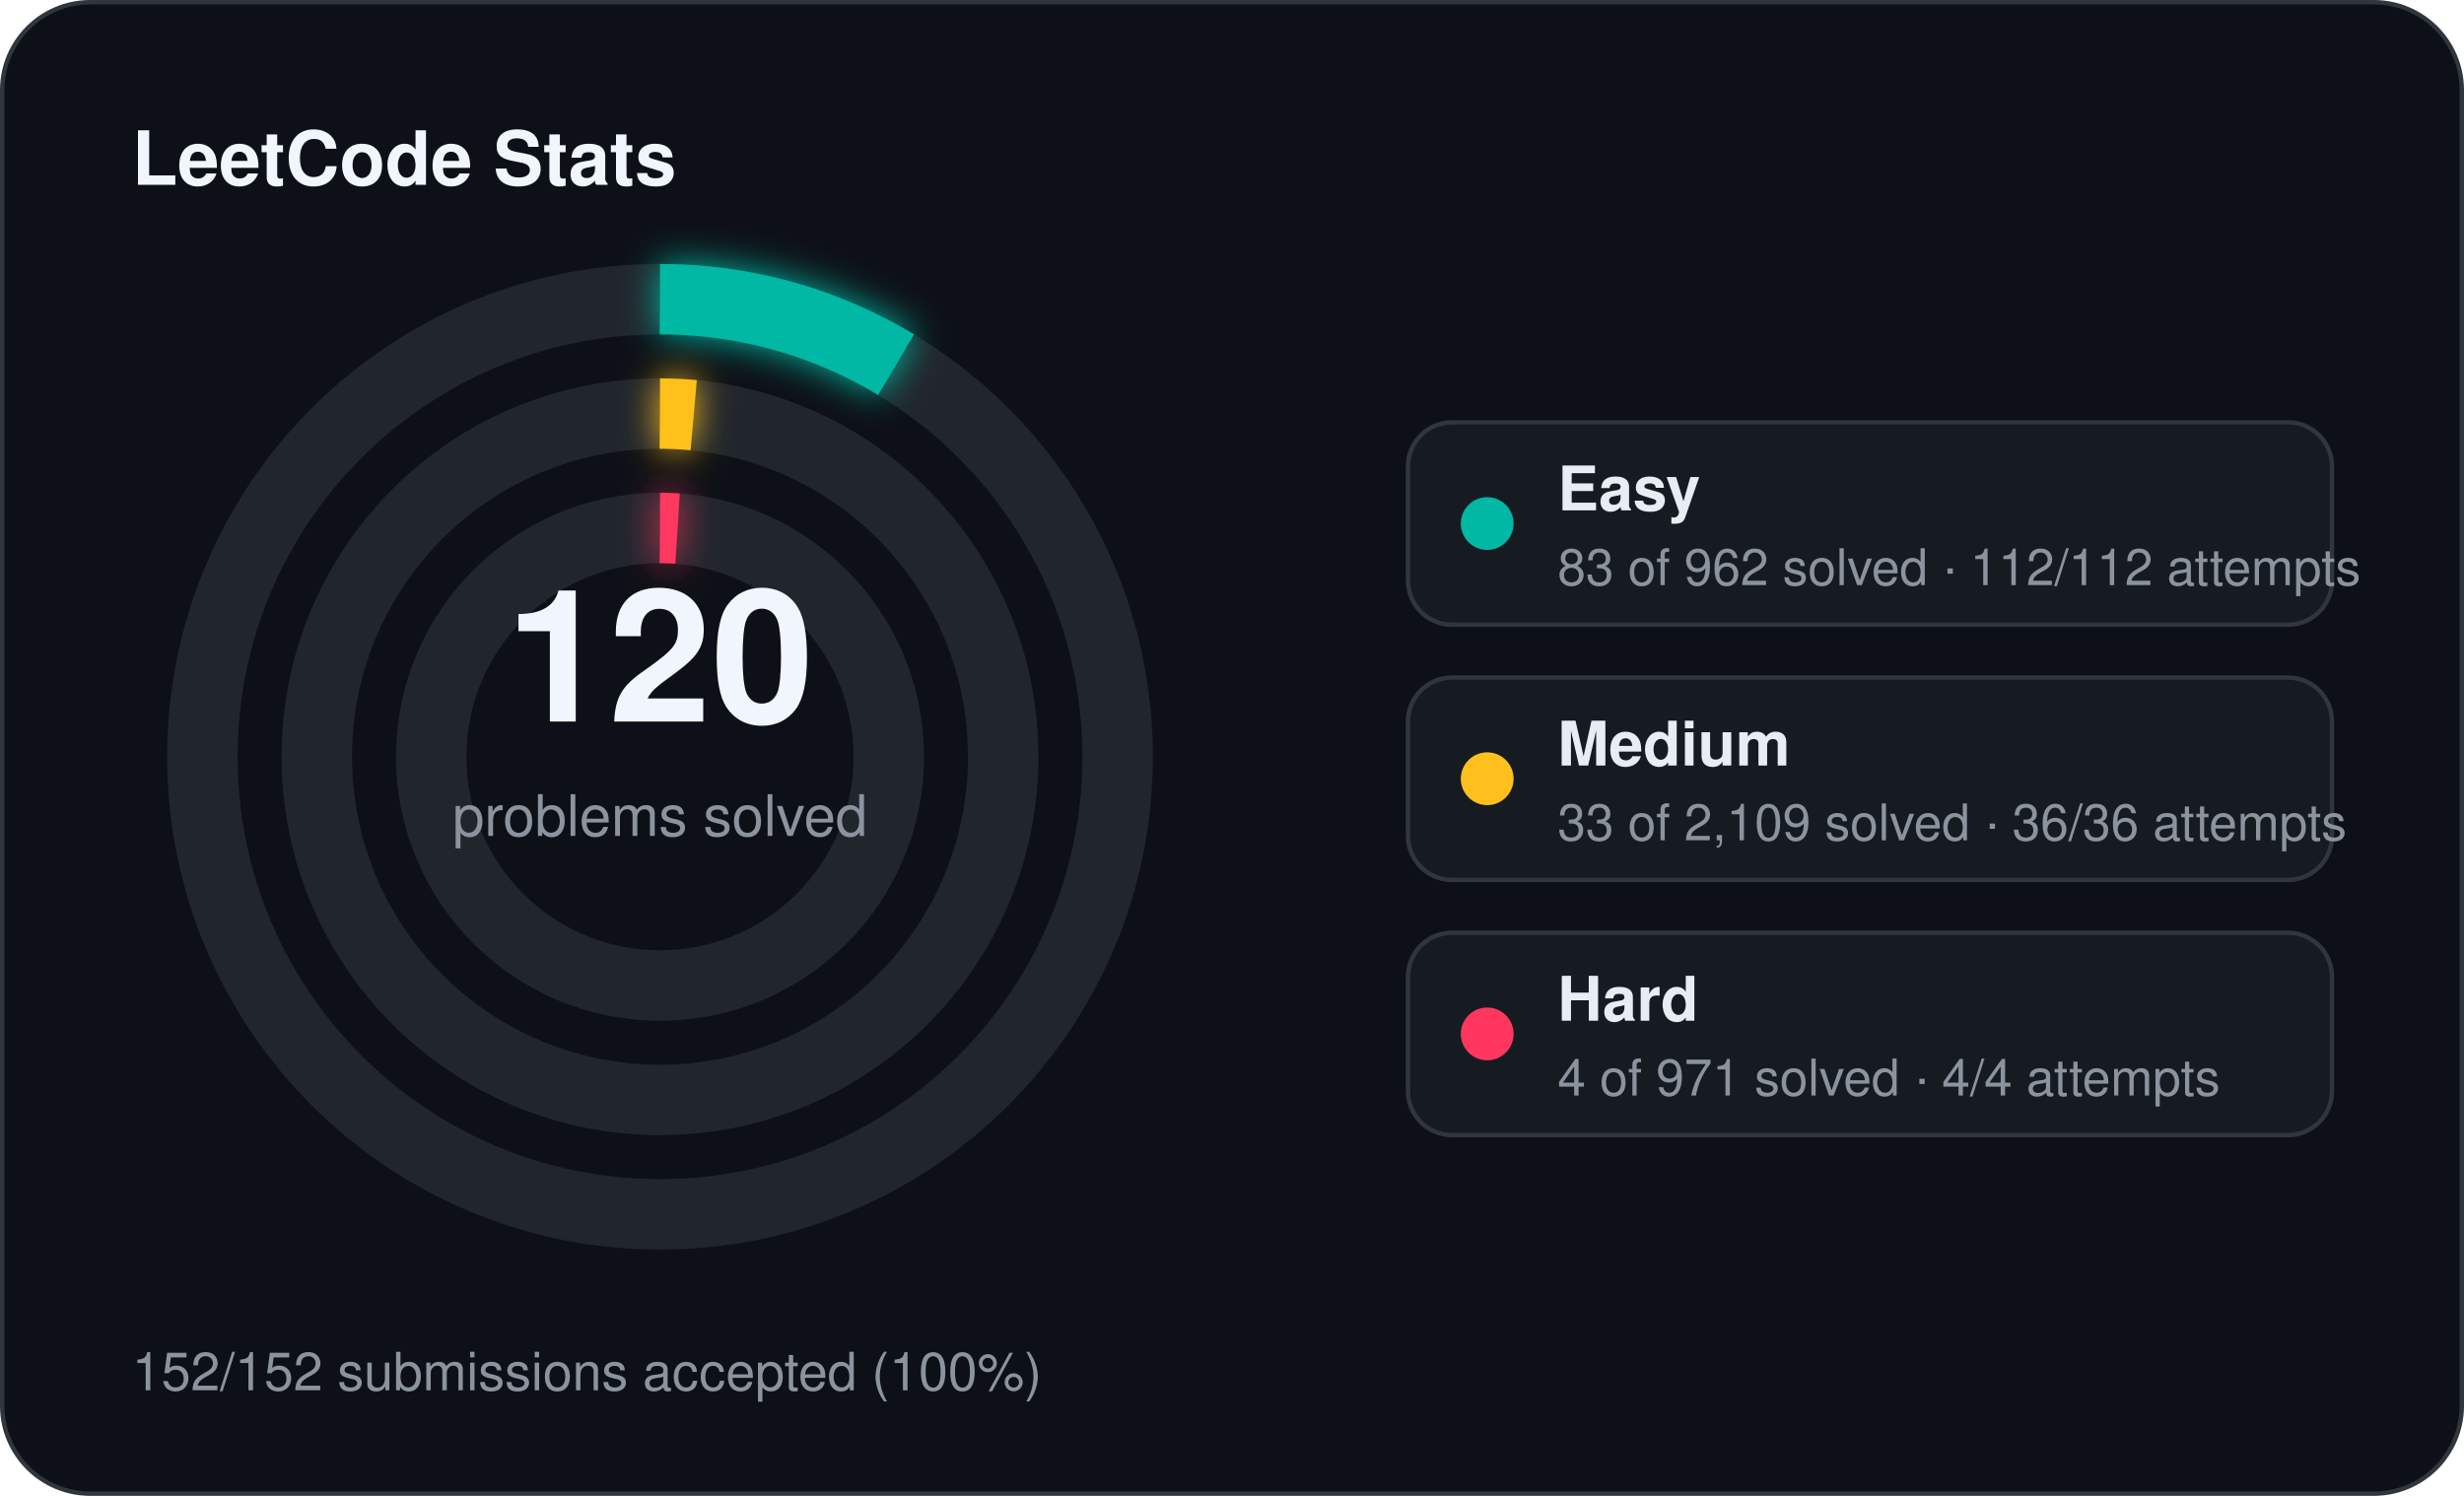
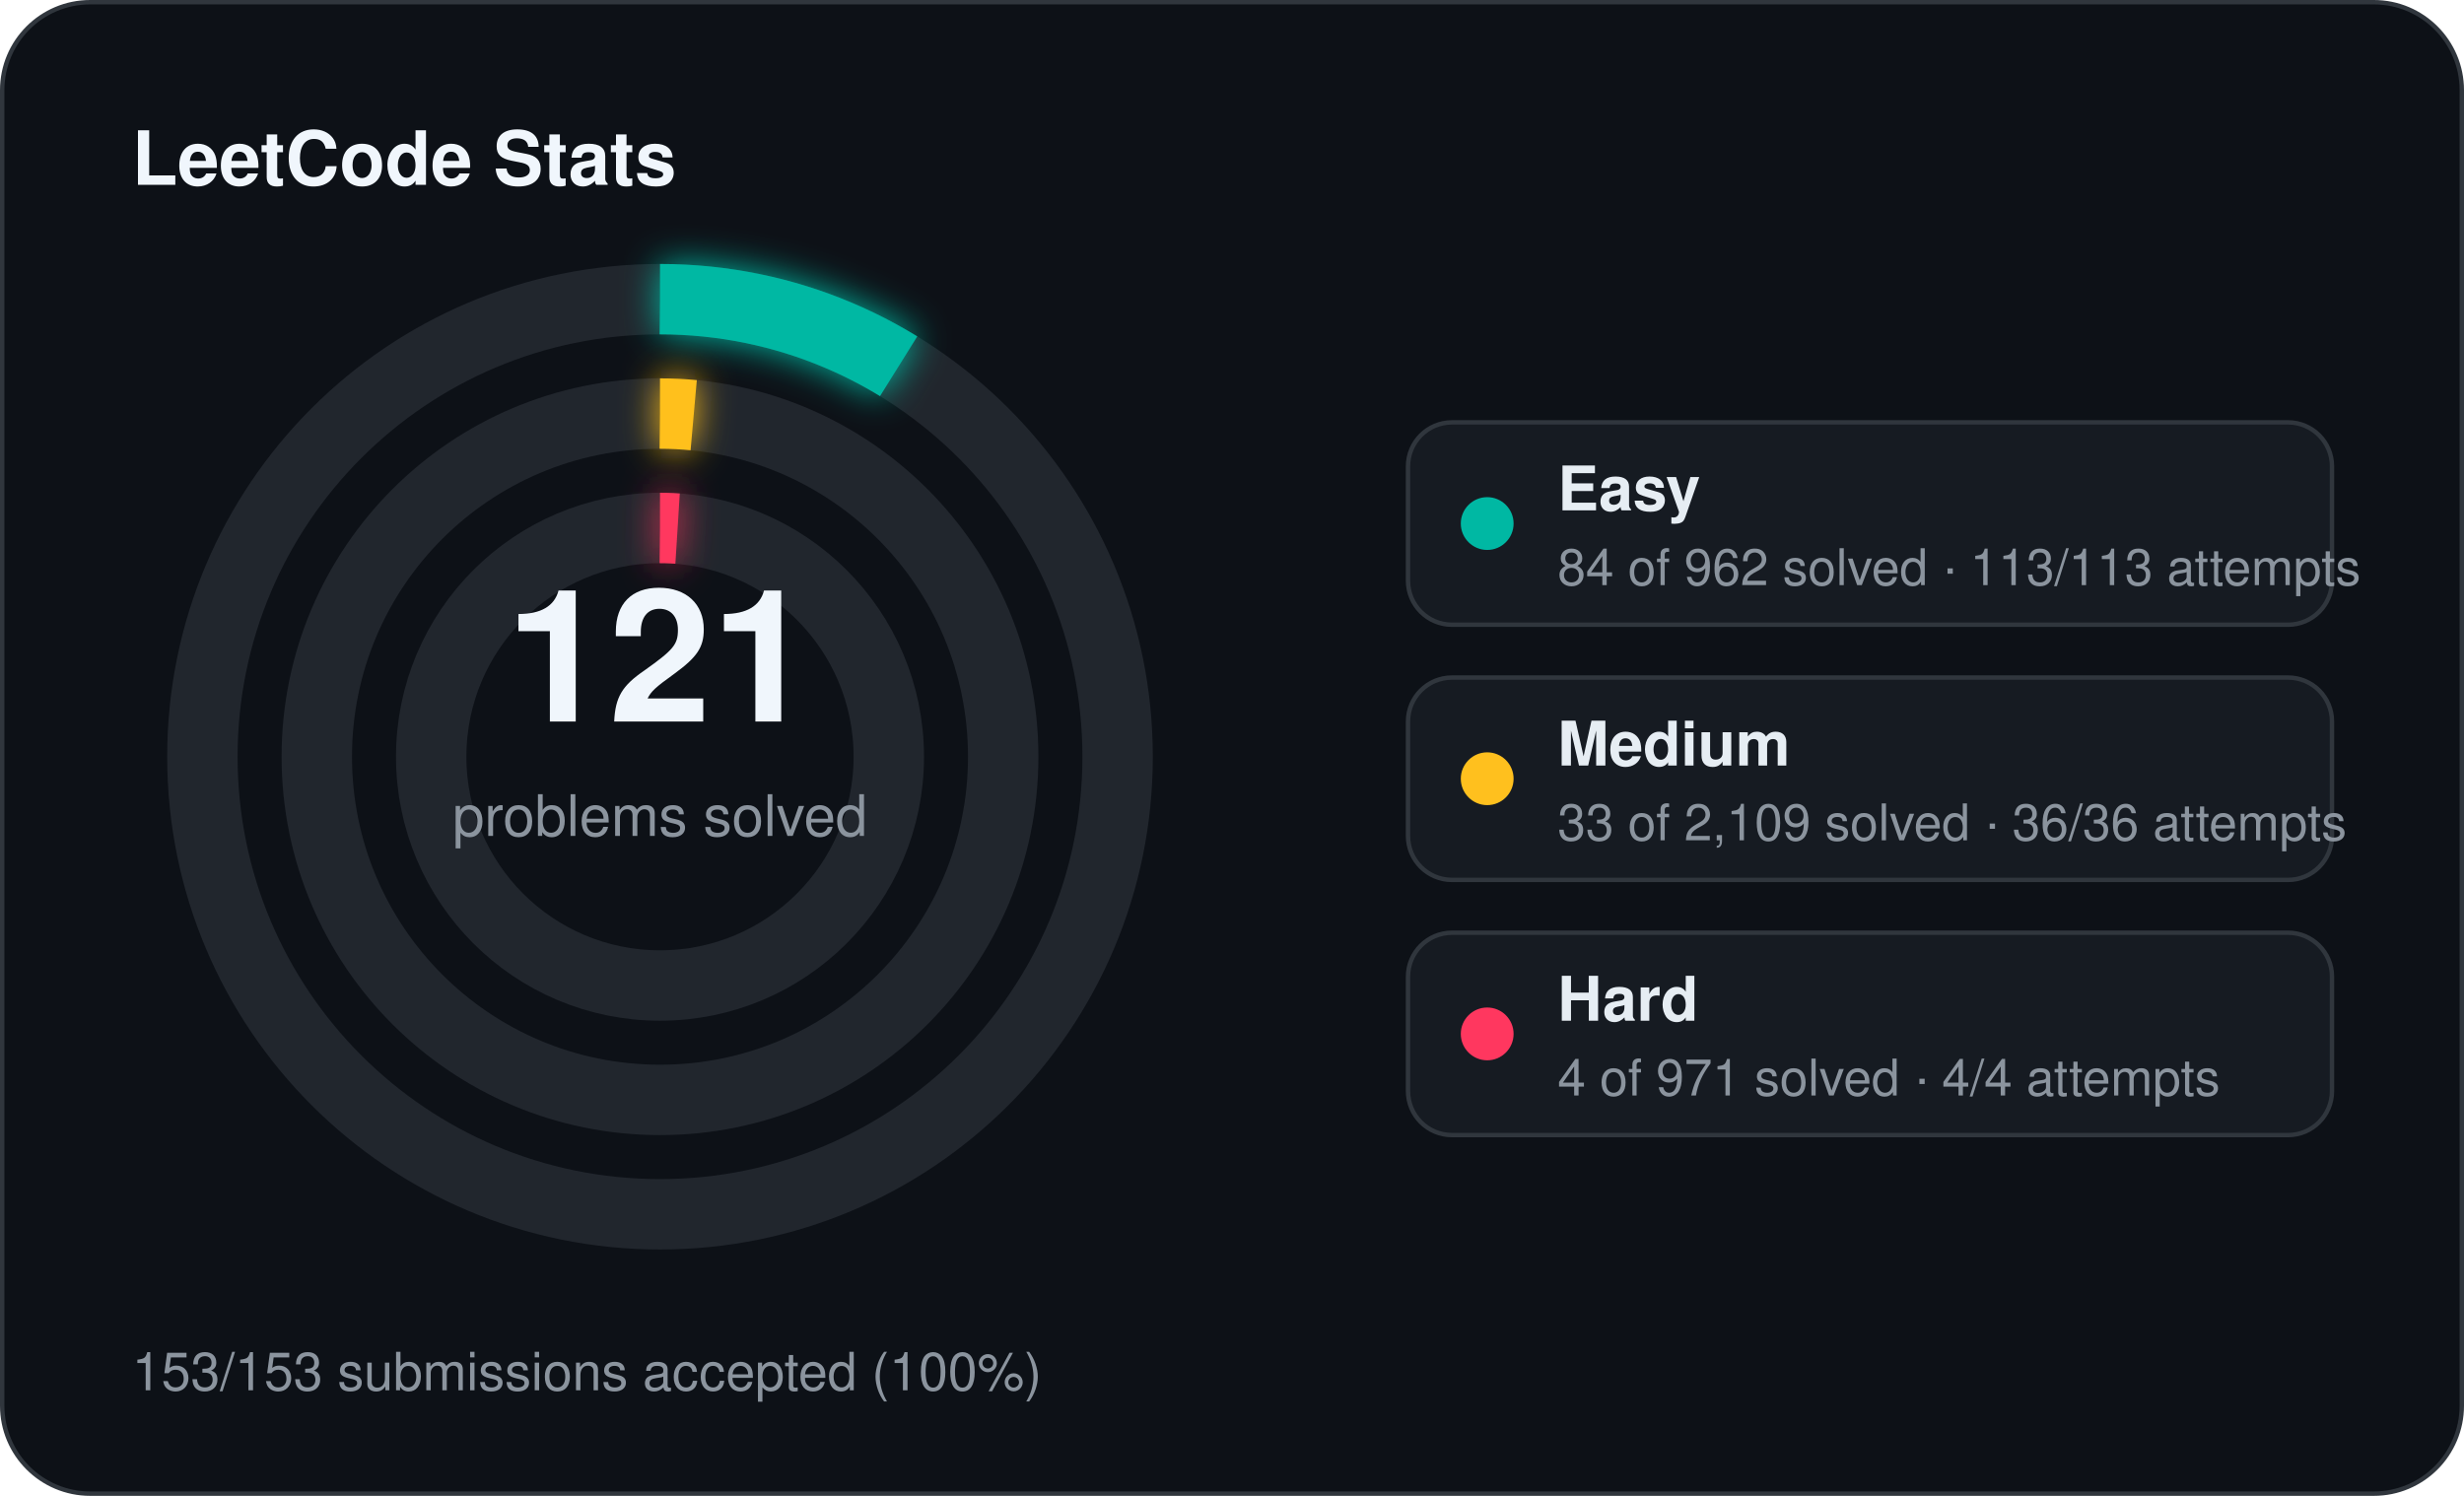
<svg xmlns="http://www.w3.org/2000/svg" width="560" height="340" viewBox="0 0 560 340">
  <defs>
    <filter id="stats-glow" x="-60%" y="-60%" width="220%" height="220%">
      <feGaussianBlur stdDeviation="4" result="blur" />
      <feMerge>
        <feMergeNode in="blur" />
        <feMergeNode in="SourceGraphic" />
      </feMerge>
    </filter>
  </defs>
  <rect x="0.5" y="0.5" width="559" height="339" rx="20" fill="#0d1117" stroke="#30363d" stroke-width="1" />
  <text x="30" y="42" fill="#f0f6fc" font-family="Segoe UI, Helvetica, Arial, sans-serif" font-size="17" font-weight="700">LeetCode Stats</text>
  <circle cx="150" cy="172" r="104" fill="none" stroke="#21262d" stroke-width="16" />
-   <circle cx="150" cy="172" r="104" fill="none" stroke="#00b8a3" stroke-width="16" stroke-linecap="butt" stroke-dasharray="56.38 653.45" transform="rotate(-90 150 172)" filter="url(#stats-glow)" />
+   <circle cx="150" cy="172" r="104" fill="none" stroke="#00b8a3" stroke-width="16" stroke-linecap="butt" stroke-dasharray="57.06 653.45" transform="rotate(-90 150 172)" filter="url(#stats-glow)" />
  <circle cx="150" cy="172" r="78" fill="none" stroke="#21262d" stroke-width="16" />
  <circle cx="150" cy="172" r="78" fill="none" stroke="#ffc01e" stroke-width="16" stroke-linecap="butt" stroke-dasharray="7.67 490.09" transform="rotate(-90 150 172)" filter="url(#stats-glow)" />
  <circle cx="150" cy="172" r="52" fill="none" stroke="#21262d" stroke-width="16" />
  <circle cx="150" cy="172" r="52" fill="none" stroke="#ff375f" stroke-width="16" stroke-linecap="butt" stroke-dasharray="4.00 326.73" transform="rotate(-90 150 172)" filter="url(#stats-glow)" />
-   <text x="150" y="164" text-anchor="middle" fill="#f0f6fc" font-family="Segoe UI, Helvetica, Arial, sans-serif" font-size="42" font-weight="700">120</text>
+   <text x="150" y="164" text-anchor="middle" fill="#f0f6fc" font-family="Segoe UI, Helvetica, Arial, sans-serif" font-size="42" font-weight="700">121</text>
  <text x="150" y="190" text-anchor="middle" fill="#8b949e" font-family="Segoe UI, Helvetica, Arial, sans-serif" font-size="13">problems solved</text>
  <rect x="320" y="96" width="210" height="46" rx="10" fill="#161b22" stroke="#30363d" stroke-width="1" />
  <circle cx="338" cy="119" r="6" fill="#00b8a3" />
  <text x="354" y="116" fill="#e6edf3" font-family="Segoe UI, Helvetica, Arial, sans-serif" font-size="14" font-weight="600">Easy</text>
-   <text x="354" y="133" fill="#8b949e" font-family="Segoe UI, Helvetica, Arial, sans-serif" font-size="11.5">83 of 962 solved · 112/112 attempts</text>
+   <text x="354" y="133" fill="#8b949e" font-family="Segoe UI, Helvetica, Arial, sans-serif" font-size="11.5">84 of 962 solved · 113/113 attempts</text>
  <rect x="320" y="154" width="210" height="46" rx="10" fill="#161b22" stroke="#30363d" stroke-width="1" />
  <circle cx="338" cy="177" r="6" fill="#ffc01e" />
  <text x="354" y="174" fill="#e6edf3" font-family="Segoe UI, Helvetica, Arial, sans-serif" font-size="14" font-weight="600">Medium</text>
  <text x="354" y="191" fill="#8b949e" font-family="Segoe UI, Helvetica, Arial, sans-serif" font-size="11.5">33 of 2,109 solved · 36/36 attempts</text>
  <rect x="320" y="212" width="210" height="46" rx="10" fill="#161b22" stroke="#30363d" stroke-width="1" />
  <circle cx="338" cy="235" r="6" fill="#ff375f" />
  <text x="354" y="232" fill="#e6edf3" font-family="Segoe UI, Helvetica, Arial, sans-serif" font-size="14" font-weight="600">Hard</text>
  <text x="354" y="249" fill="#8b949e" font-family="Segoe UI, Helvetica, Arial, sans-serif" font-size="11.5">4 of 971 solved · 4/4 attempts</text>
-   <text x="30" y="316" fill="#8b949e" font-family="Segoe UI, Helvetica, Arial, sans-serif" font-size="12">152/152 submissions accepted (100%)</text>
+   <text x="30" y="316" fill="#8b949e" font-family="Segoe UI, Helvetica, Arial, sans-serif" font-size="12">153/153 submissions accepted (100%)</text>
</svg>
